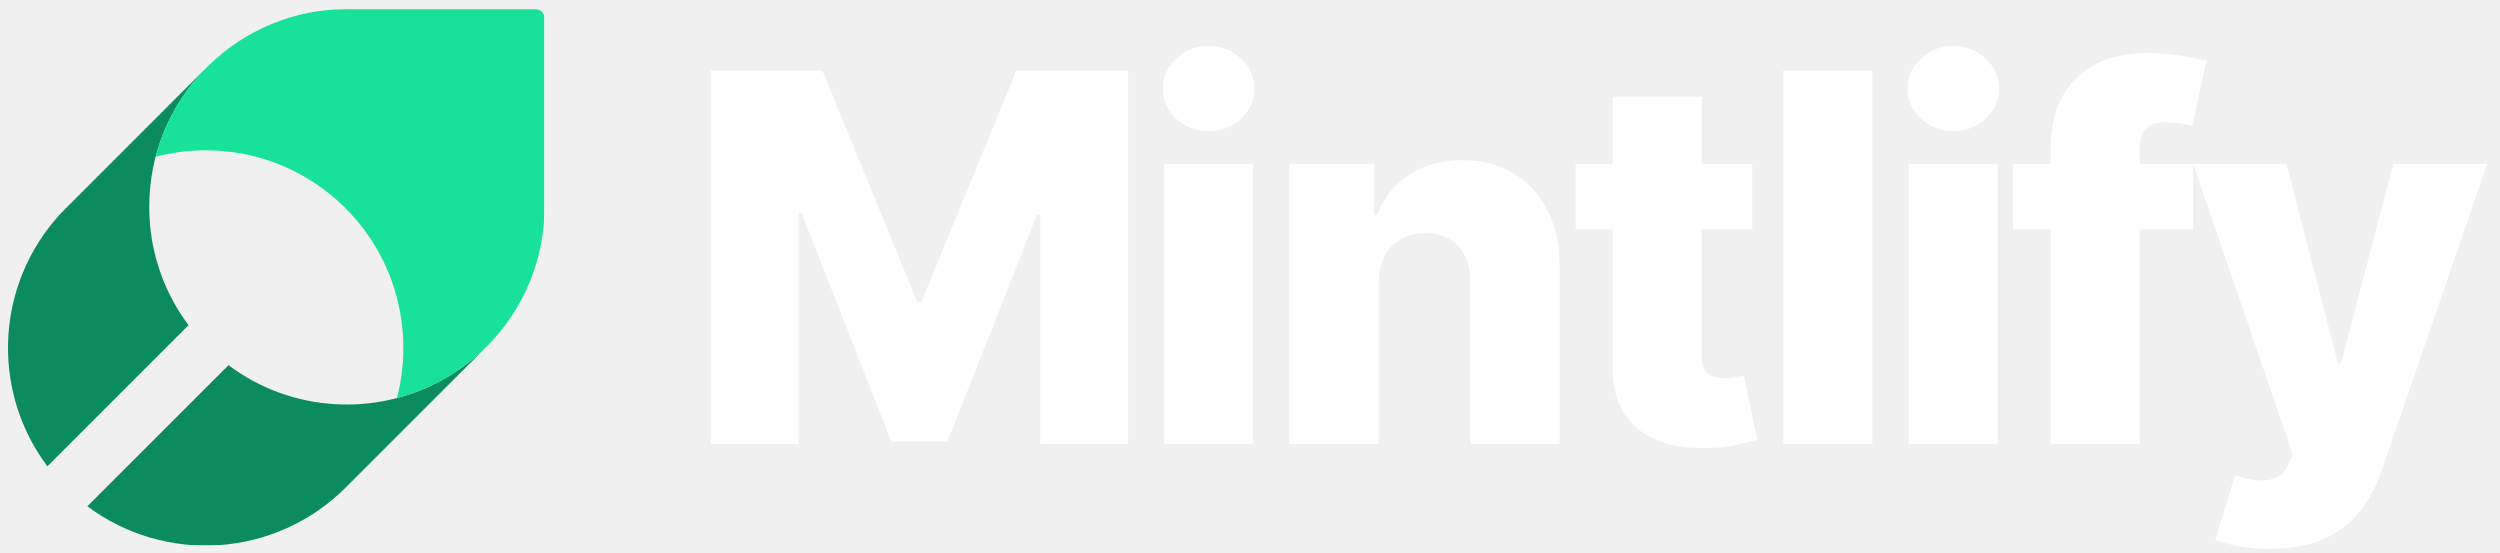
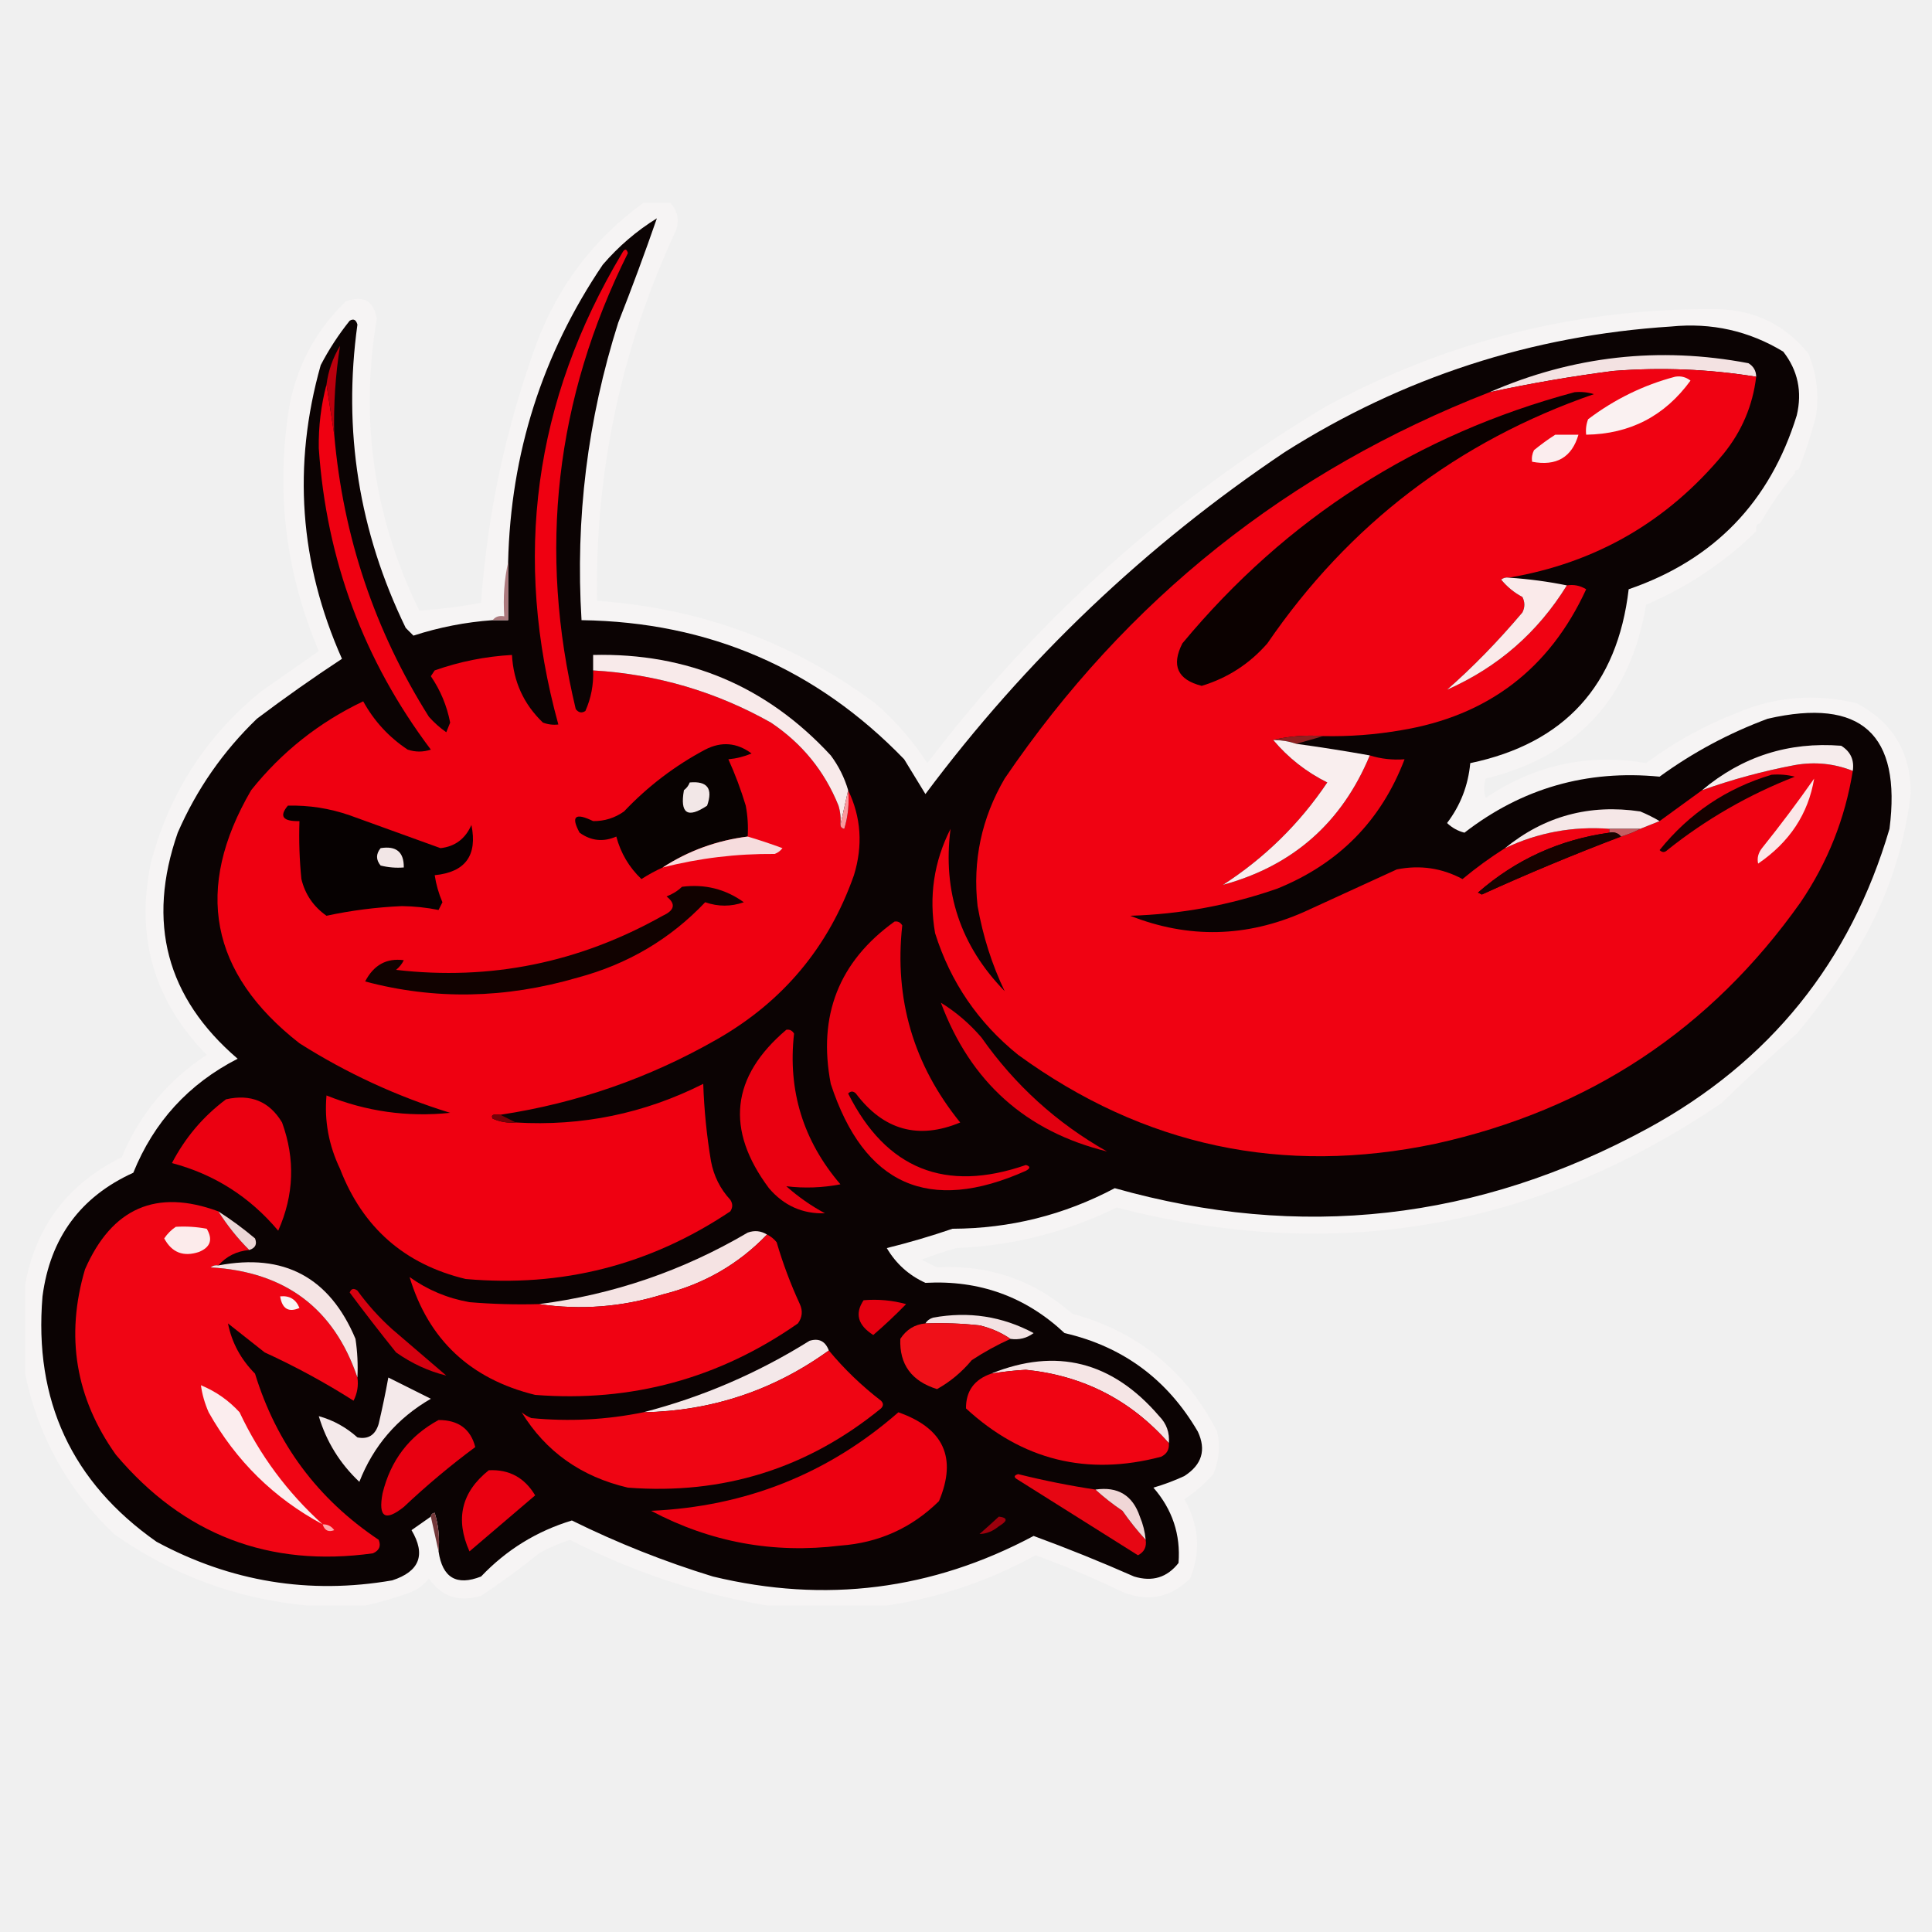
- <svg xmlns="http://www.w3.org/2000/svg" width="2191" height="484" viewBox="0 0 2191 484" fill="none">
-   <g clip-path="url(#clip0_2098_17)">
-     <mask id="mask0_2098_17" style="mask-type:luminance" maskUnits="userSpaceOnUse" x="0" y="0" width="2191" height="484">
-       <path d="M2191 0H0V484H2191V0Z" fill="white" />
-     </mask>
-     <g mask="url(#mask0_2098_17)">
-       <path d="M622.759 61.727H720.718L803.814 264.355H807.649L890.746 61.727H988.704V389H911.68V187.97H908.963L830.341 386.923H781.122L702.5 186.852H699.784V389H622.759V61.727ZM1020.04 389V143.545H1098.19V389H1020.04ZM1059.19 114.941C1048.22 114.941 1038.79 111.319 1030.91 104.075C1023.03 96.724 1019.08 87.882 1019.08 77.548C1019.08 67.32 1023.03 58.585 1030.91 51.34C1038.79 43.989 1048.22 40.314 1059.19 40.314C1070.27 40.314 1079.7 43.989 1087.48 51.34C1095.36 58.585 1099.3 67.32 1099.3 77.548C1099.3 87.882 1095.36 96.724 1087.48 104.075C1079.7 111.319 1070.27 114.941 1059.19 114.941ZM1208.07 249.014V389H1129.92V143.545H1204.23V188.609H1206.95C1212.38 173.588 1221.65 161.816 1234.75 153.293C1247.86 144.664 1263.46 140.349 1281.57 140.349C1298.83 140.349 1313.8 144.238 1326.48 152.015C1339.26 159.685 1349.17 170.445 1356.2 184.295C1363.34 198.038 1366.86 214.124 1366.75 232.555V389H1288.61V247.896C1288.71 234.259 1285.25 223.606 1278.22 215.935C1271.29 208.265 1261.65 204.43 1249.29 204.43C1241.09 204.43 1233.85 206.241 1227.56 209.863C1221.38 213.379 1216.59 218.439 1213.18 225.044C1209.88 231.649 1208.17 239.639 1208.07 249.014ZM1535.68 143.545V201.074H1380.83V143.545H1535.68ZM1413.27 84.739H1491.41V311.816C1491.41 316.61 1492.16 320.499 1493.65 323.482C1495.25 326.358 1497.54 328.435 1500.52 329.714C1503.5 330.886 1507.07 331.472 1511.23 331.472C1514.21 331.472 1517.35 331.205 1520.65 330.673C1524.06 330.033 1526.62 329.501 1528.33 329.075L1540.15 385.484C1536.42 386.55 1531.15 387.881 1524.33 389.479C1517.62 391.077 1509.58 392.089 1500.2 392.516C1481.88 393.368 1466.16 391.237 1453.06 386.124C1440.06 380.903 1430.1 372.807 1423.18 361.834C1416.36 350.861 1413.06 337.065 1413.27 320.445V84.739ZM1640.96 61.727V389H1562.82V61.727H1640.96ZM1672.7 389V143.545H1750.84V389H1672.7ZM1711.85 114.941C1700.88 114.941 1691.45 111.319 1683.57 104.075C1675.68 96.724 1671.74 87.882 1671.74 77.548C1671.74 67.32 1675.68 58.585 1683.57 51.34C1691.45 43.989 1700.88 40.314 1711.85 40.314C1722.93 40.314 1732.36 43.989 1740.14 51.34C1748.02 58.585 1751.96 67.32 1751.96 77.548C1751.96 87.882 1748.02 96.724 1740.14 104.075C1732.36 111.319 1722.93 114.941 1711.85 114.941ZM1922.09 143.545V201.074H1764.2V143.545H1922.09ZM1797.12 389V131.081C1797.12 112.118 1800.69 96.404 1807.83 83.94C1814.97 71.369 1824.88 61.994 1837.55 55.815C1850.23 49.529 1864.88 46.386 1881.5 46.386C1892.37 46.386 1902.59 47.239 1912.18 48.943C1921.88 50.541 1929.07 51.98 1933.75 53.258L1921.29 110.467C1918.41 109.508 1914.9 108.709 1910.74 108.07C1906.69 107.43 1902.86 107.111 1899.24 107.111C1890.07 107.111 1883.79 109.135 1880.38 113.183C1876.97 117.232 1875.27 122.771 1875.27 129.803V389H1797.12ZM1989.46 481.045C1980.09 481.045 1971.24 480.3 1962.93 478.808C1954.63 477.423 1947.49 475.559 1941.52 473.215L1958.78 416.486C1966.45 419.043 1973.38 420.534 1979.55 420.96C1985.84 421.386 1991.22 420.374 1995.69 417.924C2000.28 415.58 2003.79 411.372 2006.24 405.3L2009.28 397.949L1922.03 143.545H2003.84L2049.07 318.688H2051.62L2097.49 143.545H2179.78L2087.26 412.491C2082.79 425.914 2076.45 437.739 2068.24 447.967C2060.15 458.3 2049.65 466.397 2036.76 472.256C2023.98 478.116 2008.21 481.045 1989.46 481.045Z" fill="#FFFFFF" />
-       <mask id="mask1_2098_17" style="mask-type:luminance" maskUnits="userSpaceOnUse" x="7" y="8" width="470" height="470">
-         <path d="M477 8H7V478H477V8Z" fill="white" />
-       </mask>
-       <g mask="url(#mask1_2098_17)">
-         <path d="M130.833 179.492C131.161 134.734 148.911 91.865 180.318 59.975H180.26L59.006 181.228H59.064C58.613 181.584 58.187 181.97 57.791 182.386C28.302 211.836 10.423 250.934 7.436 292.503C4.449 334.072 16.553 375.324 41.527 408.688L163.996 286.219L165.27 285.003C142.444 254.606 130.334 217.502 130.833 179.492Z" fill="#0C8C5E" />
-         <path d="M425.257 304.971C402.05 327.714 372.919 343.479 341.185 350.469C309.452 357.458 276.393 355.39 245.778 344.501C229.455 338.707 214.114 330.451 200.286 320.019L199.013 321.292L76.544 443.704C109.922 468.616 151.151 480.682 192.694 477.695C234.237 474.709 273.316 456.87 302.788 427.44L304.003 426.225L425.257 304.971Z" fill="#0C8C5E" />
-         <path d="M477.232 181.228V16C477.232 11.582 473.65 8 469.232 8H304.004C281.253 7.977 258.722 12.45 237.705 21.16C216.688 29.871 197.599 42.649 181.534 58.759L180.319 59.974C159.144 81.471 143.995 108.157 136.39 137.357C150.157 133.792 164.305 131.907 178.525 131.743C216.536 131.295 253.63 143.422 284.036 166.238C311.363 186.617 332.045 214.63 343.476 246.746C355.126 279.571 356.658 315.137 347.875 348.842C377.08 341.25 403.769 326.098 425.257 304.913L426.473 303.755C442.59 287.684 455.371 268.586 464.082 247.558C472.793 226.531 477.262 203.989 477.232 181.228Z" fill="#18E299" />
-       </g>
-     </g>
-   </g>
-   <defs>
-     <clipPath id="clip0_2098_17">
-       <rect width="2191" height="484" fill="white" />
-     </clipPath>
-   </defs>
+ <svg xmlns="http://www.w3.org/2000/svg" version="1.2" viewBox="0 0 500 500" width="500" height="500">
+   <style>
+ 		.s0 { fill: #f6f4f4 } 
+ 		.s1 { fill: #0b0303 } 
+ 		.s2 { fill: #ef0011 } 
+ 		.s3 { fill: #f3e2e2 } 
+ 		.s4 { fill: #f00212 } 
+ 		.s5 { fill: #ba000d } 
+ 		.s6 { fill: #faf1f1 } 
+ 		.s7 { fill: #0b0100 } 
+ 		.s8 { fill: #fbedee } 
+ 		.s9 { fill: #faeaea } 
+ 		.s10 { fill: #ab797d } 
+ 		.s11 { fill: #f8eaea } 
+ 		.s12 { fill: #902021 } 
+ 		.s13 { fill: #f9eeee } 
+ 		.s14 { fill: #f6ecec } 
+ 		.s15 { fill: #080201 } 
+ 		.s16 { fill: #150100 } 
+ 		.s17 { fill: #f2e7e7 } 
+ 		.s18 { fill: #fbe7e8 } 
+ 		.s19 { fill: #060101 } 
+ 		.s20 { fill: #f5e7e7 } 
+ 		.s21 { fill: #fa999e } 
+ 		.s22 { fill: #c46064 } 
+ 		.s23 { fill: #180300 } 
+ 		.s24 { fill: #f6dcdd } 
+ 		.s25 { fill: #f2e6e6 } 
+ 		.s26 { fill: #110200 } 
+ 		.s27 { fill: #eb0011 } 
+ 		.s28 { fill: #e20010 } 
+ 		.s29 { fill: #ea0011 } 
+ 		.s30 { fill: #760007 } 
+ 		.s31 { fill: #f00514 } 
+ 		.s32 { fill: #fcebeb } 
+ 		.s33 { fill: #ecd6d6 } 
+ 		.s34 { fill: #f5e3e3 } 
+ 		.s35 { fill: #f5e4e4 } 
+ 		.s36 { fill: #faf6f6 } 
+ 		.s37 { fill: #e50010 } 
+ 		.s38 { fill: #d5000f } 
+ 		.s39 { fill: #f2e2e3 } 
+ 		.s40 { fill: #ef1018 } 
+ 		.s41 { fill: #f4e8e9 } 
+ 		.s42 { fill: #ef0513 } 
+ 		.s43 { fill: #f5e5e5 } 
+ 		.s44 { fill: #f00413 } 
+ 		.s45 { fill: #f4e9ea } 
+ 		.s46 { fill: #ed0011 } 
+ 		.s47 { fill: #e80011 } 
+ 		.s48 { fill: #e60613 } 
+ 		.s49 { fill: #f0d6d6 } 
+ 		.s50 { fill: #fca9ac } 
+ 		.s51 { fill: #9c000c } 
+ 		.s52 { fill: #73393b } 
+ 	</style>
+   <g>
+     <path fill-rule="evenodd" class="s0" d="m166.5 52.5q3.5 0 7 0 2.75 2.99 1.5 7-21.27 45.61-20.5 96 39.99 2.76 72 26.5 7.87 6.86 13.5 15.5 42.88-56.39 103.5-92.5 47.35-25.46 101-25 14.52 0.38 23.5 11.5 3.19 7.74 2 16-1.81 7.18-4.5 14-1 0-1 1-5.04 6.05-9 13-1 0-1 1 0 0.5 0 1-12.42 12.15-28.5 19-6.02 36.27-41.5 45-0.83 2.75 0 5 19.02-12.85 41.5-9 10.85-8.09 23.5-13 15.01-6.37 31-2.5 14.09 7.43 14 23.5-2.83 23.25-15.5 43-6.42 9.92-14 19-10.04 8.8-19.5 18-72.02 48.88-156.5 27-19.63 9.6-41.5 10.5-4.59 1.27-9 3 2 1 4 2 20.09-1.11 35 12 25.46 6.95 37.5 30.5 1.26 5.69-1 11-3.38 3.79-7.5 6.5 5.74 10.07 1.5 20.5-7.55 7.47-17.5 3.5-11.01-5.34-22.5-9.5-18.26 10-38.5 13-15.5 0-31 0-26.62-4.54-51-17-4.17 1.33-8 3.5-7.23 5.87-15 11-8.62 2.58-13.5-4.5-1.82 2.32-4.5 3.5-6.06 2.24-12 3.5-7.5 0-15 0-27.42-2.56-50-18.5-18-17.25-23-41.5 0-11.5 0-23 4.12-22.7 25-33 6.95-16.67 22-26.5-20.39-20.8-14.5-49.5 7.01-26.98 28.5-44.5 7.56-5.27 15-10.5-13.09-30.88-7.5-64 3.16-15.57 14.5-26.5 6.85-2.48 8 4.5-6.59 39.53 11 75.5 7.99-0.49 16-2 2.42-34.57 14.5-67.5 8.51-22.23 27.5-36z" />
+   </g>
+   <g>
+     <path fill-rule="evenodd" class="s1" d="m113.5 401.5q0.48-5.1-1-10-0.91 0.19-1 1-2.46 1.74-5 3.5 5.65 9.54-5 13-32.21 5.55-61-10-32.89-23.11-29.5-63.5 2.96-22.67 23.5-32 7.99-19.75 27-29.5-27.65-23.7-15.5-58.5 7.33-16.82 20.5-29.5 10.79-8.14 22-15.5-16.49-37.08-5.5-76 3.19-6.13 7.5-11.5 1.48-0.89 2 1-5.69 41.09 12.5 78.5 1 1 2 2 9.97-3.24 20.5-4 2 0 4 0 0-7.5 0-15 0.99-42.22 24.5-77 6.12-7.12 14-12-4.65 13.43-10 27-11.93 37.6-9.5 77 49.38 0.7 83.5 36 2.75 4.5 5.5 9 38.99-52.24 93-88.5 45.84-29.03 100-32.5 15.69-1.56 29 6.5 5.68 7.29 3.5 16.5-10.38 33.62-43.5 45-4.39 37.33-41 45-0.79 8.63-6 15.5 1.91 1.83 4.5 2.5 22.27-17.25 50.5-14.5 12.93-9.41 28-15 36.22-8.28 31.5 28.5-15.19 51.69-62.5 77.5-65.92 35.87-138 15.5-19.67 10.42-42 10.5-8.39 2.88-17 5 3.58 6.08 10 9 20.92-1.14 36 13 22.67 5.23 34.5 25.5 3.33 7.13-3.5 11.5-3.88 1.8-8 3 7.36 8.45 6.5 19.5-4.43 5.66-11.5 3.5-12.84-5.67-26-10.5-39.4 21.02-83 10.5-18.85-5.78-36.5-14.5-13.65 4.14-23.5 14.5-9.51 3.74-11-6.5z" />
+   </g>
+   <g>
+     <path fill-rule="evenodd" class="s2" d="m153.5 173.5q24.62 1.46 46 13.5 12.11 8.1 17.5 21.5 0.74 2.45 0.5 5 0.09 0.81 1 1 1.48-4.9 1-10 5.04 10.48 1.5 22-9.81 27.86-35.5 42.5-26.17 14.97-56 19.5-2.77-0.4-2 1 2.86 1.27 6 1 25.64 1.53 48.5-10 0.34 10.08 2 20 1.08 5.76 5 10 1 1.5 0 3-31.11 20.84-68.5 17.5-23.7-5.7-32.5-28.5-4.39-9.18-3.5-19 15.41 6.23 32 4.5-20.68-6.39-39-18-34.81-27.22-12.5-65.5 11.84-14.83 29-23 4.21 7.66 11.5 12.5 3 1 6 0-26.04-34.62-29-78-0.13-8.46 2-16.5 1 6.5 2 13 3.43 39.53 24.5 73 2.03 2.28 4.5 4 0.5-1.25 1-2.5-1.27-6.54-5-12 0.5-0.75 1-1.5 9.72-3.43 20-4 0.55 10.34 8 17.5 1.94 0.74 4 0.5-17.8-64.6 16.5-122 0.98-1.79 1.5 0-28.21 56.64-13.5 118 1.08 1.43 2.5 0.5 2.21-4.98 2-10.5z" />
+   </g>
+   <g>
+     <path fill-rule="evenodd" class="s3" d="m454.5 97.5q-18.37-2.97-37-1.5-16.14 2.08-32 5.5 32.38-14.09 67-7.5 1.98 1.22 2 3.5z" />
+   </g>
+   <g>
+     <path fill-rule="evenodd" class="s4" d="m454.5 97.5q-1.33 11.18-8.5 20-21.81 26.28-55.5 32-1.11-0.2-2 0.5 2.31 2.82 5.5 4.5 1 2 0 4-9.56 11.3-19.5 20 19.71-8.72 31-27 2.68-0.43 5 1-14.24 30.97-48 36.5-9.93 1.71-20 1.5-6.8-0.48-13 1 5.81 6.92 14 11-10.78 16.03-27 26.5 27.16-7.4 38-33.5 4.34 1.35 9 1-9.08 23.84-33 33.5-18.45 6.41-38 7 22.59 8.92 45-1 12.05-5.52 24-11 9.01-1.79 17 2.5 5.28-4.38 11-8 12.8-6.07 27-5 0 0.5 0 1-19.34 2.69-34 15.5 0.5 0.25 1 0.5 17.79-8.09 36-15 2.71-0.79 5-2 2.5-1 5-2 5.53-4.04 11-8 11.7-4.18 24-6.5 7.78-1.36 15 1.5-2.97 18.45-13.5 34-34.92 49.37-94.5 62.5-59.27 12.45-108-23-15.53-12.52-21.5-31.5-2.47-14.26 4-27-3.15 24.41 14 42-4.92-10.28-7-22-1.97-17.63 7-33 47.28-69.5 125.5-100 15.86-3.42 32-5.5 18.63-1.47 37 1.5z" />
+   </g>
+   <g>
+     <path fill-rule="evenodd" class="s5" d="m86.5 112.5q-1-6.5-2-13 0.7-5.34 3.5-10-1.8 11.32-1.5 23z" />
+   </g>
+   <g>
+     <path fill-rule="evenodd" class="s6" d="m433.5 97.5q2.22-0.39 4 1-10 13.75-27 14-0.24-2.06 0.5-4 10.3-7.78 22.5-11z" />
+   </g>
+   <g>
+     <path fill-rule="evenodd" class="s7" d="m407.5 101.5q2.55-0.24 5 0.5-52.87 18.31-84.5 64.5-6.94 7.95-17 11-9.38-2.38-5-11 40.38-48.62 101.5-65z" />
+   </g>
+   <g>
+     <path fill-rule="evenodd" class="s8" d="m402.5 112.5q3 0 6 0-2.56 8.8-12 7-0.22-1.58 0.5-3 2.72-2.22 5.5-4z" />
+   </g>
+   <g>
+ 	</g>
+   <g>
+ 	</g>
+   <g>
+ 	</g>
+   <g>
+ 	</g>
+   <g>
+ 	</g>
+   <g>
+ 	</g>
+   <g>
+ 	</g>
+   <g>
+     <path fill-rule="evenodd" class="s9" d="m390.5 149.5q7.77 0.52 15 2-11.29 18.28-31 27 9.94-8.7 19.5-20 1-2 0-4-3.19-1.68-5.5-4.5 0.89-0.7 2-0.5z" />
+   </g>
+   <g>
+     <path fill-rule="evenodd" class="s10" d="m131.5 145.5q0 7.5 0 15-2 0-4 0 1.06-1.36 3-1-0.48-7.29 1-14z" />
+   </g>
+   <g>
+     <path fill-rule="evenodd" class="s11" d="m219.5 204.5q-1 4.5-2 9 0.24-2.55-0.5-5-5.39-13.4-17.5-21.5-21.38-12.04-46-13.5 0-2 0-4 36.7-0.86 61.5 26 3.06 4.11 4.5 9z" />
+   </g>
+   <g>
+     <path fill-rule="evenodd" class="s12" d="m329.5 191.5q6.2-1.48 13-1-3.5 1-7 2-2.9-0.97-6-1z" />
+   </g>
+   <g>
+     <path fill-rule="evenodd" class="s13" d="m329.5 191.5q3.1 0.03 6 1 9.55 1.31 19 3-10.84 26.1-38 33.5 16.22-10.47 27-26.5-8.19-4.08-14-11z" />
+   </g>
+   <g>
+     <path fill-rule="evenodd" class="s14" d="m479.5 199.5q-7.22-2.86-15-1.5-12.3 2.32-24 6.5 15.6-13.11 36-11.5 3.63 2.26 3 6.5z" />
+   </g>
+   <g>
+     <path fill-rule="evenodd" class="s15" d="m193.5 216.5q-12.01 1.52-22 8-2.83 1.29-5.5 3-4.79-4.57-6.5-11-5.04 2.2-9.5-1-3.47-6.4 3.5-3 4.4 0.05 8-2.5 9.22-9.73 21-16 6.3-3.24 12 1-2.9 1.22-6 1.5 2.61 5.74 4.5 12 0.75 3.97 0.5 8z" />
+   </g>
+   <g>
+     <path fill-rule="evenodd" class="s16" d="m458.5 200.5q3.04-0.24 6 0.5-18.02 7.05-33 19-1 1-2 0 11.53-14.3 29-19.5z" />
+   </g>
+   <g>
+     <path fill-rule="evenodd" class="s17" d="m178.5 202.5q6.85-0.63 4.5 6-7.6 5.09-6-4 1.08-0.82 1.5-2z" />
+   </g>
+   <g>
+     <path fill-rule="evenodd" class="s18" d="m469.5 201.5q-2.26 13.65-14.5 22-0.47-2.11 1-4 7.08-8.82 13.5-18z" />
+   </g>
+   <g>
+     <path fill-rule="evenodd" class="s19" d="m74.5 208.5q8.22-0.2 16 2.5 11.8 4.26 23.5 8.5 5.65-0.63 8-6 2.41 11.83-9.5 13 0.55 3.61 2 7-0.5 1-1 2-4.67-0.94-9.5-1-9.96 0.44-19.5 2.5-5.05-3.55-6.5-9.5-0.75-7.48-0.5-15-6.47 0.15-3-4z" />
+   </g>
+   <g>
+     <path fill-rule="evenodd" class="s20" d="m429.5 212.5q-2.5 1-5 2-4 0-8 0-14.2-1.07-27 5 15.27-12.44 35-9.5 2.72 1.14 5 2.5z" />
+   </g>
+   <g>
+     <path fill-rule="evenodd" class="s21" d="m219.5 204.5q0.48 5.1-1 10-0.91-0.19-1-1 1-4.5 2-9z" />
+   </g>
+   <g>
+     <path fill-rule="evenodd" class="s22" d="m416.5 215.5q0-0.5 0-1 4 0 8 0-2.29 1.21-5 2-1.06-1.36-3-1z" />
+   </g>
+   <g>
+     <path fill-rule="evenodd" class="s23" d="m416.5 215.5q1.94-0.36 3 1-18.21 6.91-36 15-0.5-0.25-1-0.5 14.66-12.81 34-15.5z" />
+   </g>
+   <g>
+     <path fill-rule="evenodd" class="s24" d="m193.5 216.5q4.39 1.3 9 3-0.79 1.04-2 1.5-14.77-0.13-29 3.5 9.99-6.48 22-8z" />
+   </g>
+   <g>
+     <path fill-rule="evenodd" class="s25" d="m98.5 219.5q6.09-0.98 6 5-3.04 0.24-6-0.5-1.84-2.24 0-4.5z" />
+   </g>
+   <g>
+     <path fill-rule="evenodd" class="s26" d="m176.5 229.5q8.85-1.14 16 4-4.98 1.75-10 0-13.56 14.3-33 19.5-28.06 8.2-55 1 3.32-6.4 10-5.5-0.71 1.47-2 2.5 36.58 4.24 69-14 4.68-2.13 1-5 2.35-0.91 4-2.5z" />
+   </g>
+   <g>
+     <path fill-rule="evenodd" class="s27" d="m231.5 238.5q1.31-0.2 2 1-3.13 28.62 15 51-16.25 6.75-27-7.5-1-1-2 0 14.73 29.34 46 18.5 1.79 0.52 0 1.5-37.63 16.82-50.5-22.5-5.1-26.48 16.5-42z" />
+   </g>
+   <g>
+     <path fill-rule="evenodd" class="s28" d="m243.5 259.5q5.88 3.62 10.5 9 12.96 18.46 32.5 29.5-31.51-7.75-43-38.5z" />
+   </g>
+   <g>
+     <path fill-rule="evenodd" class="s29" d="m203.5 266.5q1.31-0.2 2 1-2.48 22.08 12 39-6.99 1.35-14 0.5 4.59 4.08 10 7-8.71 0.28-14.5-6.5-16.98-22.76 4.5-41z" />
+   </g>
+   <g>
+     <path fill-rule="evenodd" class="s27" d="m58.5 284.5q9.6-2.17 14.5 6 5.15 14.18-1 28-11.05-13.14-27.5-17.5 5.15-9.9 14-16.5z" />
+   </g>
+   <g>
+     <path fill-rule="evenodd" class="s30" d="m129.5 288.5q2 1 4 2-3.14 0.27-6-1-0.77-1.4 2-1z" />
+   </g>
+   <g>
+     <path fill-rule="evenodd" class="s31" d="m56.5 313.5q3.43 5.43 8 10-4.88 0.44-8 4-1.11-0.2-2 0.5 28.91 1.65 38 28.5 0.45 3.16-1 6-11.02-7.01-23-12.5-4.75-3.75-9.5-7.5 1.47 7.42 7 13 8.34 27.18 32 43 0.99 2.41-1.5 3.5-40.25 5.58-66.5-25.5-15.67-22.01-8-48 10.46-23.87 34.5-15z" />
+   </g>
+   <g>
+     <path fill-rule="evenodd" class="s32" d="m45.5 317.5q4.03-0.25 8 0.5 2.46 4.16-2 6-6.04 2.01-9-3.5 1.26-1.85 3-3z" />
+   </g>
+   <g>
+     <path fill-rule="evenodd" class="s33" d="m56.5 313.5q4.91 3.14 9.5 7 0.88 2.25-1.5 3-4.57-4.57-8-10z" />
+   </g>
+   <g>
+     <path fill-rule="evenodd" class="s34" d="m198.5 319.5q-11.1 11.56-27 15.5-15.75 4.88-32 2.5 28.81-3.69 54-18.5 2.65-0.96 5 0.5z" />
+   </g>
+   <g>
+     <path fill-rule="evenodd" class="s4" d="m198.5 319.5q1.44 0.68 2.5 2 2.41 8.23 6 16 1.2 2.64-0.5 5-30.65 21.41-68 18.5-25.16-6.17-32.5-30.5 6.96 4.99 15.5 6.5 8.99 0.75 18 0.5 16.25 2.38 32-2.5 15.9-3.94 27-15.5z" />
+   </g>
+   <g>
+     <path fill-rule="evenodd" class="s35" d="m92.5 356.5q-9.09-26.85-38-28.5 0.89-0.7 2-0.5 25.47-4.89 35.5 19 0.75 4.98 0.5 10z" />
+   </g>
+   <g>
+     <path fill-rule="evenodd" class="s36" d="m72.5 335.5q3.62-0.38 5 3-4.22 1.83-5-3z" />
+   </g>
+   <g>
+     <path fill-rule="evenodd" class="s37" d="m223.5 336.5q5.59-0.48 11 1-4.04 4.16-8.5 8-5.99-3.8-2.5-9z" />
+   </g>
+   <g>
+     <path fill-rule="evenodd" class="s38" d="m90.5 334.5q0.59-1.54 2-0.5 3.94 5.45 9 10 7 6 14 12-6.91-1.7-13-6-6.21-7.72-12-15.5z" />
+   </g>
+   <g>
+     <path fill-rule="evenodd" class="s39" d="m261.5 346.5q-3.54-2.44-8-3.5-6.98-0.75-14-0.5 0.63-1.08 2-1.5 13.82-2.52 26 4-2.63 1.98-6 1.5z" />
+   </g>
+   <g>
+     <path fill-rule="evenodd" class="s40" d="m239.5 342.5q7.02-0.25 14 0.5 4.46 1.06 8 3.5-5.2 2.35-10 5.5-3.88 4.65-9 7.5-9.89-3.09-9.5-13 2.36-3.63 6.5-4z" />
+   </g>
+   <g>
+     <path fill-rule="evenodd" class="s41" d="m214.5 349.5q-21.43 15.48-48 16 22.82-5.9 43-18.5 3.64-1.12 5 2.5z" />
+   </g>
+   <g>
+     <path fill-rule="evenodd" class="s42" d="m214.5 349.5q5.96 7.2 13.5 13 1 1 0 2-28.58 23.34-65.5 20.5-18.15-4.24-27.5-19.5 1.13 0.94 2.5 1.5 14.7 1.42 29-1.5 26.57-0.52 48-16z" />
+   </g>
+   <g>
+     <path fill-rule="evenodd" class="s43" d="m302.5 373.5q-14.74-16.73-37-19-4.55 0.25-9 1 25.3-10.24 43.5 11 2.85 2.91 2.5 7z" />
+   </g>
+   <g>
+     <path fill-rule="evenodd" class="s44" d="m302.5 373.5q0.21 2.44-2 3.5-28.69 7.6-50.5-12.5-0.06-6.71 6.5-9 4.45-0.75 9-1 22.26 2.27 37 19z" />
+   </g>
+   <g>
+     <path fill-rule="evenodd" class="s45" d="m100.5 356.5q5.42 2.71 11 5.5-13.04 7.54-18.5 21.5-7.57-7.14-10.5-17 5.58 1.54 10 5.5 4.2 0.84 5.5-3.5 1.41-5.99 2.5-12z" />
+   </g>
+   <g>
+     <path fill-rule="evenodd" class="s8" d="m83.5 394.5q-18.9-10.15-29.5-29-1.54-3.52-2-7 5.79 2.39 10 7 7.82 16.63 21.5 29z" />
+   </g>
+   <g>
+     <path fill-rule="evenodd" class="s46" d="m232.5 365.5q17.6 6.19 10.5 23-10.6 10.42-25.5 11.5-25.94 3.21-49-9 36.75-1.65 64-25.5z" />
+   </g>
+   <g>
+     <path fill-rule="evenodd" class="s47" d="m113.5 367.5q7.7-0.01 9.5 7-9.69 7.19-18.5 15.5-7.23 5.76-5.5-3.5 3.12-12.84 14.5-19z" />
+   </g>
+   <g>
+     <path fill-rule="evenodd" class="s29" d="m126.5 380.5q7.88-0.4 12 6.5-8.5 7.25-17 14.5-5.62-12.55 5-21z" />
+   </g>
+   <g>
+     <path fill-rule="evenodd" class="s48" d="m283.5 385.5q3.22 2.95 7 5.5 2.8 4.03 6 7.5 0.42 2.77-2 4-15.5-9.75-31-19.5-1.79-0.98 0-1.5 9.96 2.49 20 4z" />
+   </g>
+   <g>
+     <path fill-rule="evenodd" class="s49" d="m283.5 385.5q8.71-1.27 11.5 7 1.22 2.9 1.5 6-3.2-3.47-6-7.5-3.78-2.55-7-5.5z" />
+   </g>
+   <g>
+     <path fill-rule="evenodd" class="s50" d="m83.5 394.5q1.88-0.06 3 1.5-2.25 0.88-3-1.5z" />
+   </g>
+   <g>
+     <path fill-rule="evenodd" class="s51" d="m258.5 392.5q3.51 0.41 0 2.5-2.33 1.93-5 2 2.61-2.28 5-4.5z" />
+   </g>
+   <g>
+     <path fill-rule="evenodd" class="s52" d="m111.5 392.5q0.09-0.81 1-1 1.48 4.9 1 10-1-4.5-2-9z" />
+   </g>
</svg>
